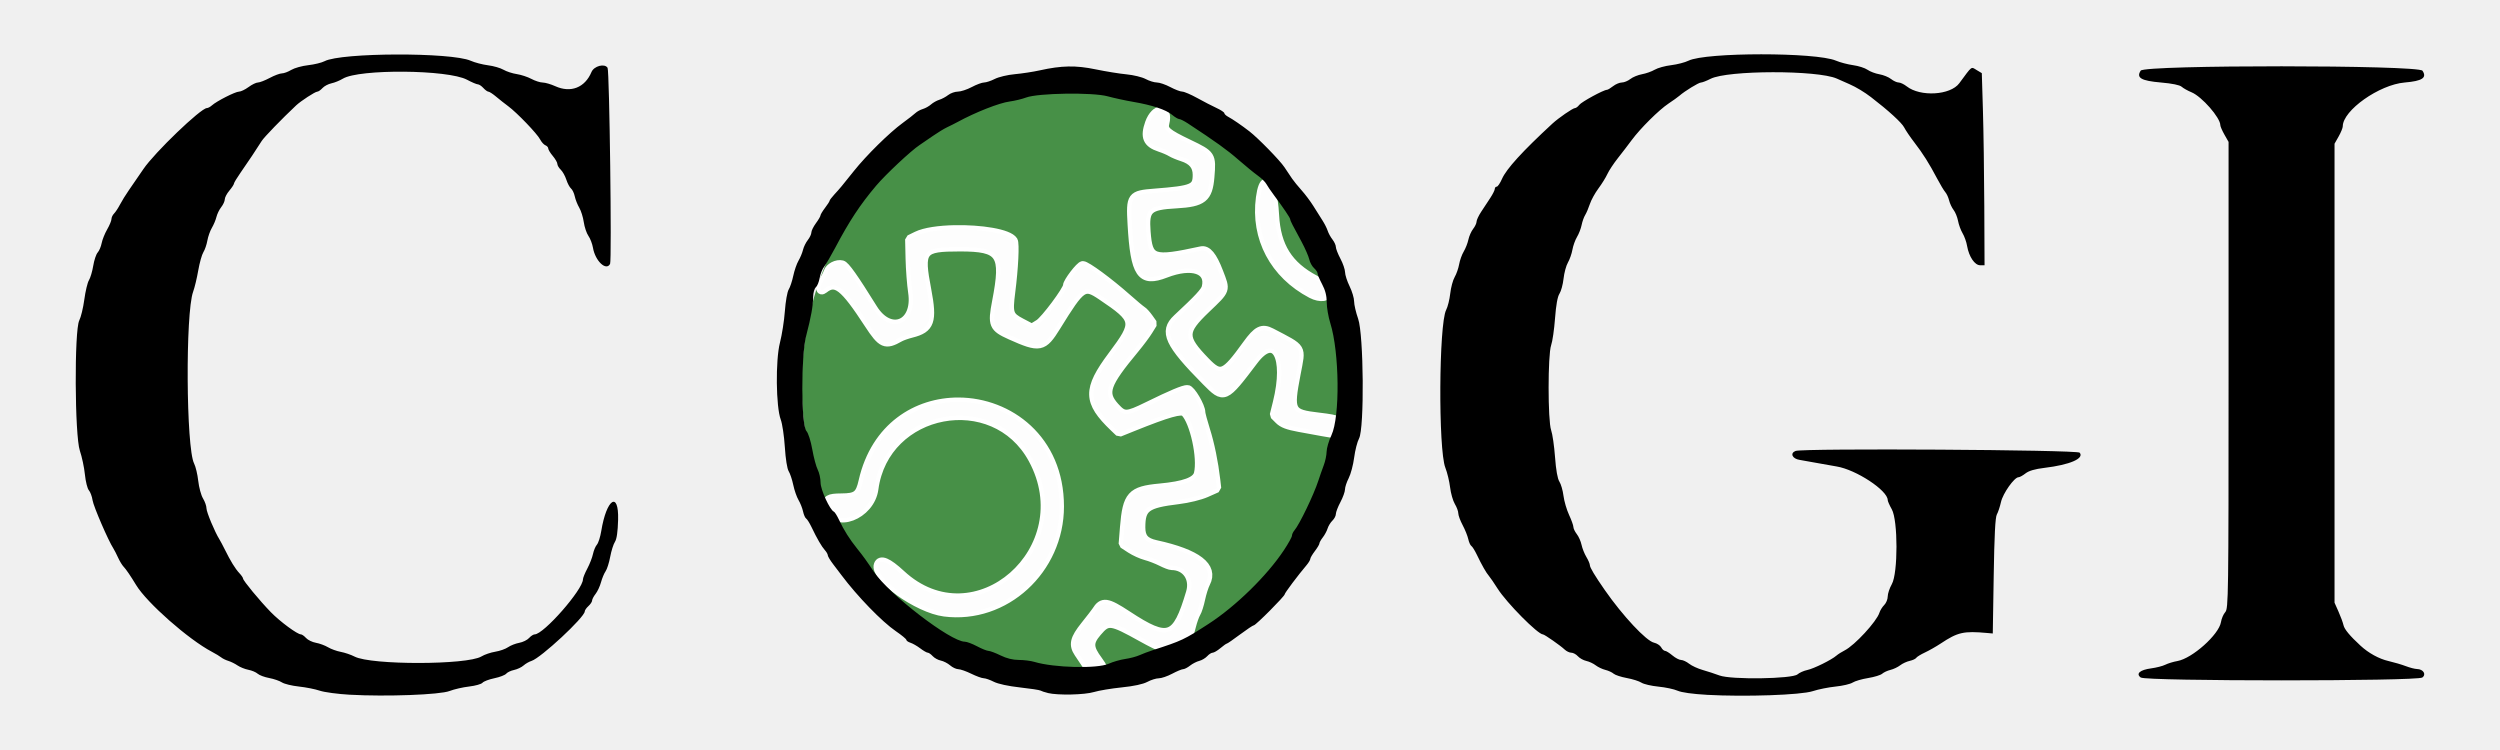
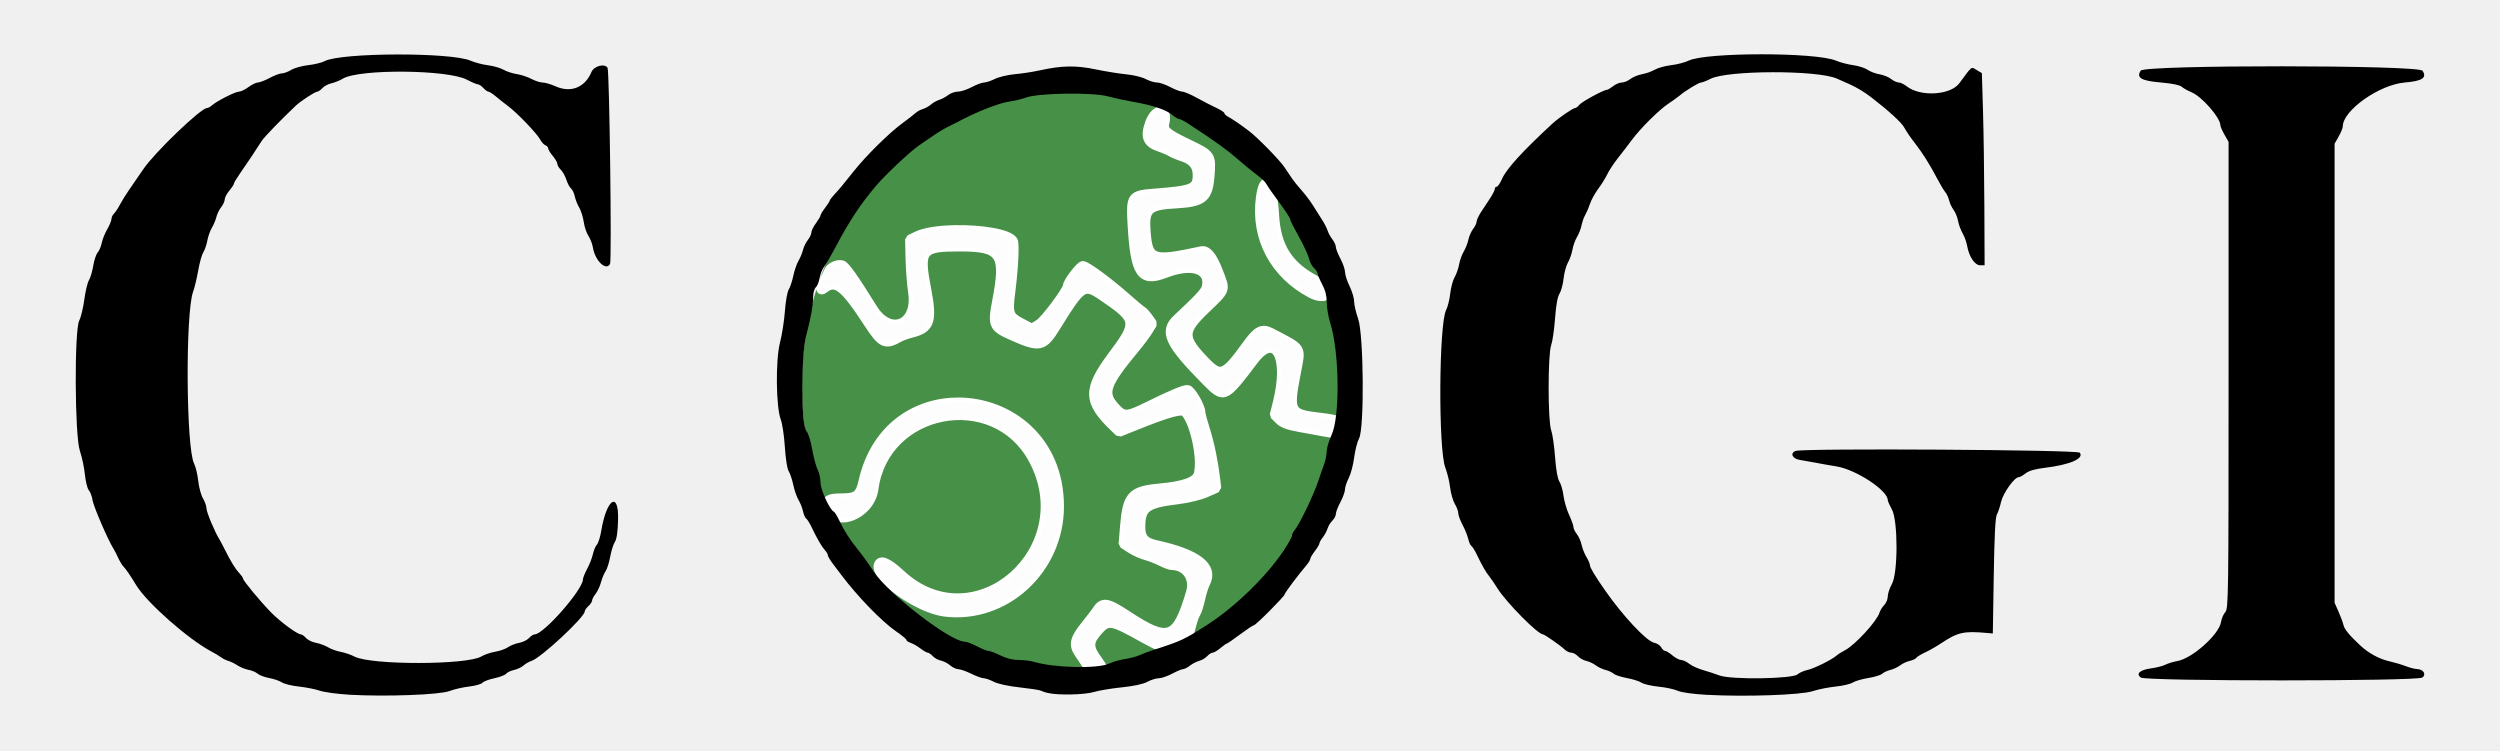
- <svg xmlns="http://www.w3.org/2000/svg" width="500" height="150" viewBox="0 0 132.292 39.688" version="1.1" id="svg1">
-   <defs id="defs1" />
-   <g id="layer1" transform="matrix(0.9394197,0,0,0.9394197,63.90884,9.33547)">
-     <ellipse style="fill:#479047;fill-opacity:1;fill-rule:evenodd;stroke:none;stroke-width:0.266" id="path49" cx="-7.557" cy="11.746" rx="15.309" ry="16.564" />
-     <path id="path56" style="fill:#fdfdfd;stroke-width:0.494;stroke-dasharray:none;stroke:#ffffff;stroke-opacity:1;stroke-linecap:butt;stroke-linejoin:bevel;paint-order:stroke markers fill" d="m -2.637,-3.696 c -0.207,2.176e-4 -0.485,0.232 -0.649,0.694 -0.279,0.785 -0.128,1.138 0.589,1.372 0.224,0.073 0.505,0.194 0.625,0.269 0.12,0.074 0.405,0.194 0.632,0.266 0.575,0.182 0.84,0.5 0.84,1.004 0,0.761 -0.223,0.857 -2.385,1.025 -1.329,0.103 -1.375,0.166 -1.284,1.758 0.161,2.818 0.501,3.316 1.893,2.776 1.498,-0.581 2.535,-0.226 2.283,0.782 -0.06,0.239 -0.434,0.641 -1.634,1.757 -0.783,0.728 -0.469,1.405 1.633,3.528 1.02,1.03 1.038,1.022 2.694,-1.167 1.202,-1.589 1.958,-0.218 1.313,2.379 l -0.173,0.695 0.274,0.274 c 0.203,0.203 0.495,0.314 1.13,0.43 0.471,0.086 1.077,0.197 1.347,0.246 v -2.58e-4 C 7.238,14.528 7.252,14.526 7.381,14.242 7.594,13.774 7.464,13.694 6.26,13.552 4.639,13.361 4.58,13.249 4.986,11.125 5.285,9.559 5.395,9.742 3.582,8.79 3.065,8.519 2.791,8.654 2.203,9.47 0.948,11.211 0.726,11.302 -0.123,10.425 -1.433,9.072 -1.43,8.739 -0.094,7.46 1.065,6.351 1.033,6.444 0.623,5.377 0.279,4.479 -0.027,4.111 -0.368,4.185 -3.116,4.781 -3.342,4.703 -3.464,3.115 -3.563,1.834 -3.351,1.639 -1.762,1.552 -0.282,1.47 0.032,1.219 0.13,0.037 0.232,-1.196 0.216,-1.221 -1.063,-1.834 c -1.256,-0.601 -1.446,-0.767 -1.345,-1.169 0.116,-0.462 -0.021,-0.693 -0.228,-0.693 z M 3.28,0.364 C 3.155,0.376 3.036,0.639 2.961,1.2 2.656,3.47 3.743,5.517 5.837,6.617 6.341,6.882 6.839,6.809 6.799,6.477 6.772,6.25 6.619,6.115 6.056,5.818 4.546,5.022 3.868,3.942 3.774,2.18 3.712,1.021 3.488,0.344 3.28,0.364 Z M -14.247,2.993 c -0.869,0.017 -1.689,0.129 -2.143,0.351 l -0.409,0.2 0.025,1.091 c 0.014,0.6 0.079,1.451 0.145,1.892 0.275,1.828 -1.261,2.459 -2.222,0.913 -1.09,-1.753 -1.559,-2.415 -1.746,-2.464 -0.292,-0.076 -0.713,0.141 -0.796,0.412 -0.039,0.126 -0.166,0.363 -0.282,0.528 -0.217,0.308 -0.175,0.616 0.058,0.428 0.661,-0.531 1.121,-0.172 2.511,1.961 0.748,1.147 0.945,1.233 1.769,0.764 0.116,-0.066 0.413,-0.17 0.66,-0.232 1.049,-0.261 1.196,-0.68 0.86,-2.439 -0.432,-2.26 -0.311,-2.418 1.858,-2.418 2.319,0 2.577,0.384 2.058,3.076 -0.251,1.302 -0.186,1.457 0.789,1.895 1.658,0.744 1.841,0.708 2.59,-0.504 1.42,-2.3 1.551,-2.39 2.54,-1.723 1.994,1.345 2.018,1.478 0.607,3.366 -1.43,1.913 -1.416,2.599 0.088,4.039 l 0.306,0.293 0.746,-0.301 c 2.013,-0.811 2.759,-1.021 2.949,-0.831 0.527,0.527 0.974,2.575 0.753,3.453 -0.108,0.428 -0.774,0.675 -2.171,0.804 -1.601,0.147 -1.847,0.421 -1.992,2.214 l -0.076,0.944 0.423,0.276 c 0.233,0.152 0.62,0.327 0.86,0.39 0.24,0.063 0.631,0.214 0.869,0.335 0.238,0.121 0.5,0.221 0.583,0.221 0.813,0 1.302,0.698 1.06,1.513 -0.785,2.636 -1.232,2.796 -3.548,1.273 -1.161,-0.764 -1.411,-0.796 -1.765,-0.225 -0.041,0.066 -0.323,0.431 -0.627,0.811 -0.601,0.752 -0.677,1.077 -0.362,1.55 0.105,0.157 0.323,0.483 0.485,0.725 0.162,0.242 0.358,0.467 0.436,0.499 0.635,0.264 0.724,-0.093 0.198,-0.798 -0.543,-0.728 -0.554,-1.028 -0.059,-1.606 0.597,-0.698 0.744,-0.679 2.521,0.31 1.97,1.097 2.38,1.004 2.787,-0.636 0.072,-0.289 0.191,-0.624 0.265,-0.744 0.074,-0.12 0.189,-0.478 0.255,-0.796 0.066,-0.318 0.194,-0.721 0.284,-0.895 0.479,-0.927 -0.474,-1.663 -2.812,-2.173 -0.618,-0.135 -0.842,-0.391 -0.842,-0.964 0,-1.12 0.292,-1.336 2.109,-1.556 0.551,-0.067 1.221,-0.231 1.566,-0.384 L 0.514,17.564 0.461,17.1 C 0.346,16.105 0.134,15.072 -0.118,14.276 -0.263,13.819 -0.381,13.374 -0.381,13.288 c 0,-0.33 -0.565,-1.29 -0.76,-1.29 -0.227,0 -0.877,0.273 -2.235,0.939 -1.204,0.591 -1.349,0.594 -1.848,0.042 -0.708,-0.784 -0.542,-1.264 1.132,-3.28 0.277,-0.334 0.616,-0.788 0.752,-1.008 L -3.092,8.291 -3.324,7.965 C -3.452,7.786 -3.621,7.601 -3.701,7.555 -3.78,7.509 -4.158,7.193 -4.54,6.854 -5.555,5.954 -6.828,5.016 -7.036,5.016 c -0.156,0 -0.872,0.935 -0.872,1.139 0,0.244 -1.262,1.936 -1.6,2.145 L -9.905,8.546 -10.49,8.24 c -0.704,-0.369 -0.753,-0.511 -0.599,-1.722 0.174,-1.36 0.241,-2.739 0.142,-2.897 -0.265,-0.422 -1.852,-0.656 -3.3,-0.628 z m 0.211,9.708 c -2.351,-0.009 -4.69,1.407 -5.384,4.461 -0.181,0.798 -0.362,0.937 -1.219,0.942 -0.723,0.004 -0.854,0.089 -0.754,0.487 0.326,1.297 2.398,0.512 2.596,-0.983 0.601,-4.528 6.757,-5.691 8.934,-1.688 2.761,5.076 -3.251,10.341 -7.411,6.489 -0.751,-0.695 -1.16,-0.866 -1.285,-0.539 -0.268,0.698 2.214,2.481 3.724,2.674 3.41,0.438 6.491,-2.387 6.491,-5.952 0,-3.793 -2.854,-5.88 -5.691,-5.891 z" />
-     <path style="fill:#000000;stroke-width:0.466" d="m -48.319,29.197 c -0.679,-0.038 -1.444,-0.141 -1.699,-0.228 -0.255,-0.087 -0.785,-0.192 -1.177,-0.234 -0.393,-0.042 -0.823,-0.147 -0.955,-0.233 -0.133,-0.087 -0.456,-0.198 -0.719,-0.247 -0.263,-0.049 -0.554,-0.158 -0.647,-0.242 -0.093,-0.084 -0.328,-0.184 -0.523,-0.221 -0.194,-0.037 -0.469,-0.148 -0.611,-0.245 -0.142,-0.097 -0.373,-0.212 -0.515,-0.255 -0.142,-0.043 -0.321,-0.13 -0.4,-0.194 -0.078,-0.064 -0.318,-0.209 -0.533,-0.322 -1.315,-0.693 -3.658,-2.757 -4.264,-3.757 -0.318,-0.525 -0.57,-0.893 -0.703,-1.03 -0.083,-0.085 -0.224,-0.317 -0.314,-0.515 -0.09,-0.198 -0.209,-0.43 -0.264,-0.515 -0.288,-0.442 -1.12,-2.369 -1.173,-2.715 -0.033,-0.219 -0.128,-0.474 -0.21,-0.566 -0.082,-0.092 -0.182,-0.492 -0.222,-0.888 -0.04,-0.396 -0.168,-0.998 -0.284,-1.338 -0.291,-0.853 -0.318,-6.79 -0.033,-7.341 0.093,-0.18 0.221,-0.71 0.284,-1.178 0.063,-0.467 0.18,-0.957 0.261,-1.087 0.081,-0.131 0.189,-0.496 0.241,-0.812 0.051,-0.316 0.164,-0.652 0.25,-0.747 0.086,-0.095 0.187,-0.332 0.224,-0.526 0.037,-0.194 0.177,-0.543 0.31,-0.774 0.133,-0.231 0.243,-0.494 0.243,-0.585 0,-0.09 0.066,-0.23 0.146,-0.31 0.08,-0.08 0.231,-0.309 0.335,-0.508 0.104,-0.199 0.327,-0.561 0.497,-0.804 0.338,-0.485 0.513,-0.739 0.819,-1.192 0.628,-0.929 3.24,-3.438 3.579,-3.438 0.063,0 0.19,-0.068 0.281,-0.15 0.264,-0.239 1.321,-0.776 1.527,-0.776 0.103,0 0.345,-0.116 0.537,-0.257 0.192,-0.142 0.43,-0.257 0.529,-0.257 0.099,0 0.398,-0.116 0.664,-0.257 0.266,-0.142 0.576,-0.257 0.688,-0.257 0.112,0 0.349,-0.088 0.525,-0.195 0.177,-0.107 0.605,-0.227 0.953,-0.266 0.347,-0.039 0.764,-0.141 0.926,-0.226 0.926,-0.488 7.14,-0.507 8.228,-0.025 0.23,0.102 0.67,0.217 0.978,0.256 0.308,0.039 0.698,0.151 0.868,0.25 0.17,0.099 0.507,0.21 0.75,0.246 0.243,0.037 0.613,0.158 0.822,0.27 0.209,0.112 0.497,0.205 0.64,0.206 0.142,0.001 0.461,0.094 0.708,0.206 0.871,0.395 1.671,0.082 2.039,-0.798 0.143,-0.341 0.745,-0.499 0.907,-0.237 0.106,0.172 0.243,10.851 0.141,11.045 -0.219,0.419 -0.836,-0.163 -0.964,-0.909 -0.038,-0.222 -0.153,-0.523 -0.257,-0.67 -0.103,-0.147 -0.22,-0.494 -0.26,-0.772 -0.04,-0.278 -0.154,-0.644 -0.255,-0.814 -0.1,-0.17 -0.214,-0.456 -0.252,-0.636 -0.038,-0.18 -0.133,-0.381 -0.212,-0.446 -0.078,-0.065 -0.197,-0.288 -0.264,-0.496 -0.067,-0.208 -0.208,-0.461 -0.314,-0.562 -0.106,-0.101 -0.192,-0.248 -0.192,-0.327 0,-0.078 -0.116,-0.28 -0.257,-0.448 -0.142,-0.168 -0.257,-0.359 -0.257,-0.423 0,-0.064 -0.071,-0.144 -0.158,-0.178 -0.087,-0.033 -0.222,-0.182 -0.299,-0.331 -0.168,-0.324 -1.306,-1.508 -1.794,-1.868 -0.191,-0.141 -0.498,-0.383 -0.683,-0.539 -0.185,-0.156 -0.381,-0.283 -0.435,-0.283 -0.055,0 -0.183,-0.093 -0.285,-0.206 -0.102,-0.113 -0.242,-0.206 -0.309,-0.206 -0.068,0 -0.344,-0.117 -0.613,-0.261 -1.076,-0.572 -6.078,-0.613 -6.994,-0.058 -0.175,0.106 -0.464,0.224 -0.642,0.261 -0.178,0.038 -0.405,0.158 -0.505,0.268 -0.1,0.11 -0.232,0.201 -0.294,0.202 -0.121,0.002 -0.924,0.524 -1.188,0.772 -0.809,0.761 -1.811,1.796 -1.941,2.005 -0.246,0.397 -0.803,1.232 -1.202,1.801 -0.198,0.283 -0.361,0.554 -0.362,0.603 -9.35e-4,0.048 -0.117,0.226 -0.259,0.394 -0.142,0.168 -0.257,0.389 -0.257,0.49 0,0.101 -0.09,0.298 -0.199,0.438 -0.11,0.139 -0.231,0.389 -0.271,0.554 -0.039,0.165 -0.154,0.44 -0.255,0.61 -0.101,0.17 -0.216,0.494 -0.256,0.721 -0.039,0.226 -0.141,0.521 -0.225,0.655 -0.084,0.134 -0.214,0.597 -0.289,1.029 -0.075,0.432 -0.204,0.971 -0.288,1.198 -0.439,1.194 -0.396,8.8 0.055,9.676 0.087,0.17 0.192,0.61 0.233,0.978 0.041,0.368 0.162,0.814 0.269,0.99 0.107,0.177 0.195,0.428 0.195,0.558 0,0.21 0.469,1.333 0.729,1.746 0.053,0.085 0.189,0.34 0.301,0.566 0.326,0.66 0.589,1.089 0.817,1.332 0.117,0.124 0.212,0.262 0.212,0.307 0,0.116 0.937,1.25 1.566,1.896 0.523,0.536 1.493,1.252 1.697,1.252 0.056,0 0.185,0.092 0.287,0.204 0.101,0.112 0.352,0.234 0.556,0.27 0.205,0.036 0.511,0.149 0.681,0.251 0.17,0.102 0.494,0.219 0.721,0.261 0.226,0.042 0.576,0.161 0.777,0.265 0.933,0.484 6.344,0.477 7.146,-0.009 0.172,-0.105 0.521,-0.224 0.776,-0.265 0.255,-0.041 0.579,-0.155 0.721,-0.254 0.142,-0.098 0.425,-0.21 0.629,-0.247 0.205,-0.037 0.455,-0.159 0.556,-0.272 0.101,-0.112 0.243,-0.204 0.314,-0.204 0.508,0 2.721,-2.523 2.721,-3.102 0,-0.078 0.11,-0.35 0.245,-0.604 0.135,-0.254 0.279,-0.625 0.32,-0.823 0.042,-0.198 0.141,-0.435 0.222,-0.526 0.08,-0.091 0.19,-0.436 0.244,-0.767 0.296,-1.817 0.994,-2.282 0.949,-0.631 -0.019,0.68 -0.077,1.086 -0.18,1.243 -0.084,0.128 -0.203,0.506 -0.265,0.839 -0.062,0.333 -0.178,0.7 -0.26,0.816 -0.081,0.116 -0.197,0.394 -0.258,0.618 -0.061,0.224 -0.198,0.52 -0.306,0.657 -0.108,0.137 -0.196,0.305 -0.196,0.374 0,0.069 -0.093,0.208 -0.206,0.311 -0.113,0.102 -0.206,0.237 -0.207,0.299 -0.002,0.329 -2.481,2.633 -3.003,2.792 -0.131,0.04 -0.332,0.155 -0.445,0.256 -0.113,0.101 -0.353,0.214 -0.533,0.252 -0.18,0.038 -0.381,0.133 -0.445,0.211 -0.065,0.078 -0.366,0.194 -0.668,0.256 -0.303,0.063 -0.602,0.177 -0.666,0.253 -0.064,0.077 -0.403,0.172 -0.754,0.213 -0.351,0.04 -0.847,0.154 -1.102,0.253 -0.546,0.212 -3.563,0.324 -5.61,0.209 z m 76.433,0.004 c -0.798,-0.044 -1.424,-0.132 -1.647,-0.231 -0.198,-0.088 -0.685,-0.192 -1.081,-0.23 -0.396,-0.039 -0.826,-0.139 -0.955,-0.223 -0.129,-0.084 -0.499,-0.202 -0.824,-0.261 -0.324,-0.059 -0.659,-0.17 -0.744,-0.245 -0.085,-0.076 -0.293,-0.171 -0.463,-0.213 -0.17,-0.041 -0.415,-0.158 -0.545,-0.258 -0.13,-0.101 -0.368,-0.212 -0.53,-0.247 -0.161,-0.035 -0.375,-0.154 -0.474,-0.264 -0.1,-0.11 -0.267,-0.2 -0.371,-0.2 -0.104,0 -0.274,-0.081 -0.377,-0.18 -0.223,-0.214 -1.132,-0.849 -1.216,-0.849 -0.289,0 -2.051,-1.78 -2.561,-2.586 -0.193,-0.305 -0.409,-0.621 -0.481,-0.703 -0.156,-0.178 -0.409,-0.622 -0.687,-1.204 -0.112,-0.234 -0.25,-0.455 -0.307,-0.49 -0.057,-0.035 -0.136,-0.21 -0.175,-0.389 -0.039,-0.179 -0.182,-0.532 -0.317,-0.786 -0.135,-0.254 -0.245,-0.553 -0.245,-0.666 0,-0.112 -0.087,-0.349 -0.194,-0.525 C 13.814,18.274 13.693,17.853 13.653,17.515 13.613,17.178 13.492,16.679 13.385,16.407 12.983,15.389 13.02,8.313 13.43,7.523 13.52,7.351 13.623,6.934 13.661,6.596 c 0.037,-0.338 0.149,-0.753 0.248,-0.923 0.099,-0.17 0.213,-0.494 0.253,-0.721 0.04,-0.226 0.156,-0.551 0.259,-0.721 0.102,-0.17 0.22,-0.471 0.262,-0.669 0.042,-0.198 0.163,-0.471 0.268,-0.606 0.106,-0.135 0.192,-0.318 0.192,-0.406 0,-0.088 0.116,-0.337 0.257,-0.552 0.142,-0.215 0.373,-0.568 0.515,-0.783 0.142,-0.215 0.257,-0.447 0.257,-0.515 0,-0.068 0.048,-0.123 0.107,-0.123 0.059,0 0.192,-0.197 0.297,-0.437 0.245,-0.561 1.153,-1.557 2.839,-3.114 0.345,-0.319 1.154,-0.875 1.272,-0.875 0.058,0 0.167,-0.081 0.241,-0.18 0.127,-0.17 1.374,-0.849 1.559,-0.849 0.048,2.29e-5 0.204,-0.093 0.348,-0.206 0.144,-0.113 0.365,-0.206 0.491,-0.206 0.126,0 0.343,-0.089 0.481,-0.197 0.138,-0.109 0.434,-0.23 0.657,-0.27 0.223,-0.04 0.545,-0.154 0.715,-0.254 0.17,-0.1 0.586,-0.215 0.925,-0.255 0.339,-0.041 0.779,-0.154 0.978,-0.253 0.964,-0.478 7.182,-0.481 8.301,-0.004 0.234,0.1 0.672,0.215 0.973,0.257 0.302,0.041 0.666,0.158 0.81,0.259 0.144,0.101 0.445,0.215 0.668,0.253 0.223,0.038 0.519,0.158 0.657,0.267 0.138,0.109 0.331,0.197 0.429,0.197 0.098,0 0.301,0.097 0.451,0.215 0.768,0.604 2.462,0.505 2.964,-0.173 0.748,-1.011 0.652,-0.938 0.979,-0.743 l 0.29,0.173 0.063,2.091 c 0.035,1.15 0.069,3.585 0.077,5.411 l 0.014,3.32 h -0.249 c -0.302,0 -0.627,-0.479 -0.733,-1.081 C 42.74,3.697 42.624,3.373 42.522,3.203 42.421,3.033 42.305,2.72 42.266,2.507 42.226,2.294 42.114,2.017 42.015,1.89 41.917,1.763 41.803,1.52 41.762,1.35 41.72,1.18 41.624,0.972 41.548,0.887 41.472,0.802 41.264,0.457 41.087,0.12 40.645,-0.721 40.284,-1.294 39.797,-1.924 c -0.227,-0.294 -0.482,-0.67 -0.566,-0.835 -0.136,-0.266 -0.89,-0.956 -1.865,-1.704 -0.374,-0.287 -0.842,-0.569 -1.222,-0.735 -0.142,-0.062 -0.459,-0.202 -0.706,-0.312 -1.09,-0.485 -6.156,-0.477 -7.113,0.012 -0.225,0.115 -0.469,0.209 -0.542,0.21 -0.131,0.002 -0.912,0.481 -1.214,0.745 -0.085,0.074 -0.361,0.272 -0.614,0.44 -0.539,0.358 -1.584,1.396 -2.076,2.062 -0.19,0.258 -0.539,0.712 -0.775,1.011 -0.236,0.298 -0.502,0.701 -0.591,0.895 -0.089,0.194 -0.317,0.562 -0.508,0.818 -0.19,0.256 -0.406,0.65 -0.48,0.875 -0.074,0.225 -0.192,0.502 -0.263,0.616 -0.071,0.113 -0.161,0.368 -0.201,0.566 -0.04,0.198 -0.156,0.499 -0.259,0.669 -0.102,0.17 -0.219,0.494 -0.259,0.721 -0.04,0.226 -0.154,0.551 -0.253,0.721 -0.099,0.17 -0.21,0.578 -0.246,0.907 -0.036,0.329 -0.14,0.711 -0.231,0.849 -0.108,0.165 -0.193,0.641 -0.249,1.386 -0.046,0.624 -0.145,1.307 -0.22,1.518 -0.189,0.535 -0.189,4.247 0,4.782 0.075,0.211 0.174,0.894 0.22,1.518 0.054,0.733 0.141,1.222 0.245,1.381 0.089,0.135 0.193,0.494 0.231,0.798 0.038,0.303 0.18,0.788 0.314,1.076 0.134,0.289 0.244,0.595 0.244,0.681 0,0.086 0.087,0.267 0.192,0.402 0.106,0.135 0.227,0.408 0.268,0.606 0.042,0.198 0.164,0.505 0.271,0.681 0.107,0.177 0.196,0.385 0.197,0.463 0.002,0.132 0.278,0.593 0.844,1.406 1.009,1.449 2.331,2.863 2.768,2.959 0.165,0.036 0.347,0.155 0.405,0.263 0.058,0.109 0.155,0.198 0.216,0.198 0.061,0 0.248,0.116 0.416,0.257 0.168,0.142 0.389,0.257 0.49,0.257 0.101,0 0.305,0.095 0.452,0.211 0.147,0.116 0.49,0.274 0.76,0.351 0.271,0.077 0.7,0.217 0.954,0.312 0.657,0.244 4.1,0.194 4.392,-0.064 0.105,-0.093 0.353,-0.203 0.551,-0.245 0.372,-0.079 1.365,-0.57 1.643,-0.813 0.087,-0.076 0.297,-0.208 0.467,-0.295 0.561,-0.284 1.797,-1.625 1.952,-2.117 0.042,-0.133 0.164,-0.33 0.272,-0.437 0.108,-0.108 0.196,-0.324 0.196,-0.48 0,-0.157 0.104,-0.469 0.232,-0.695 0.35,-0.62 0.349,-3.594 -0.002,-4.215 -0.127,-0.224 -0.23,-0.458 -0.23,-0.519 0,-0.544 -1.784,-1.717 -2.882,-1.895 -0.368,-0.06 -0.901,-0.154 -1.184,-0.21 -0.283,-0.056 -0.688,-0.128 -0.901,-0.161 -0.411,-0.064 -0.55,-0.378 -0.223,-0.503 0.417,-0.16 15.867,-0.066 16.003,0.097 0.272,0.327 -0.553,0.684 -1.982,0.856 -0.541,0.065 -0.882,0.165 -1.069,0.312 -0.151,0.119 -0.328,0.216 -0.394,0.216 -0.236,0 -0.877,0.906 -0.987,1.394 -0.06,0.267 -0.165,0.584 -0.234,0.704 -0.088,0.153 -0.141,1.187 -0.177,3.461 l -0.052,3.243 -0.309,-0.028 c -1.336,-0.121 -1.658,-0.048 -2.625,0.593 -0.255,0.169 -0.655,0.397 -0.889,0.506 -0.234,0.109 -0.455,0.245 -0.49,0.302 -0.035,0.057 -0.2,0.133 -0.367,0.17 -0.167,0.037 -0.409,0.149 -0.539,0.25 -0.13,0.101 -0.375,0.217 -0.545,0.258 -0.17,0.041 -0.379,0.138 -0.465,0.215 -0.086,0.077 -0.442,0.186 -0.791,0.243 -0.349,0.056 -0.743,0.171 -0.874,0.255 -0.131,0.084 -0.563,0.185 -0.959,0.225 -0.396,0.04 -0.975,0.156 -1.287,0.259 -0.661,0.218 -3.797,0.327 -5.971,0.207 z M -9.005,29.098 c -0.175,-0.042 -0.362,-0.103 -0.415,-0.136 -0.054,-0.033 -0.579,-0.113 -1.167,-0.178 -0.644,-0.071 -1.225,-0.197 -1.459,-0.316 -0.214,-0.109 -0.472,-0.199 -0.574,-0.2 -0.101,-4.66e-4 -0.416,-0.115 -0.699,-0.254 -0.283,-0.139 -0.612,-0.255 -0.731,-0.256 -0.119,-0.002 -0.327,-0.099 -0.462,-0.217 -0.135,-0.117 -0.372,-0.238 -0.525,-0.269 -0.154,-0.031 -0.358,-0.143 -0.455,-0.25 -0.097,-0.107 -0.222,-0.194 -0.279,-0.194 -0.057,0 -0.246,-0.109 -0.422,-0.243 -0.175,-0.133 -0.423,-0.275 -0.55,-0.316 -0.127,-0.04 -0.232,-0.112 -0.232,-0.16 0,-0.048 -0.266,-0.269 -0.592,-0.491 -0.786,-0.537 -2.166,-1.959 -3.07,-3.165 -0.085,-0.113 -0.292,-0.386 -0.46,-0.606 -0.168,-0.22 -0.305,-0.448 -0.305,-0.507 0,-0.059 -0.074,-0.188 -0.164,-0.288 -0.182,-0.201 -0.44,-0.646 -0.748,-1.291 -0.112,-0.234 -0.25,-0.455 -0.307,-0.49 -0.057,-0.035 -0.135,-0.214 -0.174,-0.397 -0.039,-0.183 -0.153,-0.472 -0.254,-0.642 -0.101,-0.17 -0.235,-0.553 -0.297,-0.852 -0.063,-0.299 -0.179,-0.646 -0.258,-0.772 -0.086,-0.137 -0.174,-0.685 -0.217,-1.361 -0.04,-0.623 -0.143,-1.318 -0.229,-1.544 -0.273,-0.719 -0.301,-3.344 -0.047,-4.335 0.115,-0.447 0.24,-1.252 0.279,-1.79 0.039,-0.538 0.135,-1.081 0.214,-1.207 0.079,-0.126 0.195,-0.473 0.258,-0.772 0.063,-0.299 0.195,-0.682 0.295,-0.852 0.1,-0.17 0.213,-0.444 0.253,-0.61 0.039,-0.165 0.161,-0.415 0.271,-0.554 0.11,-0.139 0.2,-0.331 0.2,-0.426 0,-0.095 0.116,-0.329 0.257,-0.521 0.142,-0.192 0.257,-0.389 0.257,-0.439 0,-0.049 0.116,-0.242 0.257,-0.427 0.142,-0.186 0.257,-0.366 0.257,-0.4 0,-0.035 0.119,-0.192 0.265,-0.351 0.336,-0.365 0.402,-0.445 1.097,-1.317 0.711,-0.892 2.004,-2.166 2.756,-2.714 0.311,-0.227 0.636,-0.479 0.721,-0.561 0.085,-0.081 0.27,-0.182 0.412,-0.224 0.142,-0.042 0.35,-0.158 0.463,-0.259 0.113,-0.1 0.322,-0.217 0.463,-0.26 0.142,-0.043 0.368,-0.164 0.503,-0.269 0.135,-0.105 0.38,-0.192 0.545,-0.192 0.165,0 0.517,-0.116 0.783,-0.257 0.266,-0.142 0.578,-0.257 0.694,-0.257 0.116,0 0.388,-0.09 0.605,-0.201 0.217,-0.11 0.724,-0.231 1.128,-0.267 0.404,-0.037 1.033,-0.133 1.397,-0.214 1.235,-0.275 2.041,-0.29 3.152,-0.058 0.563,0.117 1.345,0.244 1.738,0.281 0.393,0.037 0.879,0.156 1.079,0.263 0.201,0.108 0.486,0.196 0.634,0.196 0.148,0 0.487,0.116 0.753,0.257 0.266,0.142 0.57,0.257 0.676,0.257 0.105,0 0.485,0.162 0.844,0.361 0.359,0.199 0.849,0.452 1.09,0.563 0.241,0.111 0.437,0.242 0.437,0.292 0,0.05 0.104,0.145 0.232,0.212 0.234,0.123 0.758,0.483 1.183,0.813 0.494,0.384 1.706,1.624 1.966,2.012 0.15,0.225 0.347,0.518 0.437,0.652 C 4.846,0.263 5.085,0.557 5.287,0.782 5.489,1.007 5.786,1.403 5.947,1.661 6.108,1.919 6.339,2.286 6.461,2.476 6.583,2.666 6.716,2.93 6.758,3.064 c 0.042,0.133 0.162,0.353 0.268,0.488 0.105,0.135 0.192,0.325 0.192,0.422 0,0.097 0.116,0.394 0.257,0.661 0.142,0.266 0.259,0.609 0.261,0.762 0.002,0.153 0.117,0.509 0.256,0.792 0.139,0.283 0.254,0.667 0.254,0.853 4.675e-4,0.186 0.103,0.626 0.227,0.978 0.314,0.89 0.355,6.178 0.052,6.739 -0.099,0.184 -0.224,0.67 -0.277,1.081 -0.053,0.411 -0.191,0.93 -0.306,1.154 -0.115,0.224 -0.21,0.511 -0.21,0.638 0,0.127 -0.116,0.448 -0.257,0.714 -0.142,0.266 -0.257,0.568 -0.257,0.671 0,0.103 -0.087,0.269 -0.193,0.371 -0.106,0.101 -0.228,0.3 -0.272,0.442 -0.043,0.142 -0.165,0.368 -0.27,0.503 -0.105,0.135 -0.192,0.289 -0.192,0.341 0,0.053 -0.116,0.248 -0.257,0.433 -0.142,0.186 -0.257,0.384 -0.257,0.44 0,0.056 -0.095,0.214 -0.21,0.351 -0.482,0.568 -1.231,1.567 -1.231,1.641 0,0.108 -1.63,1.746 -1.738,1.746 -0.047,0 -0.395,0.232 -0.774,0.515 -0.379,0.283 -0.714,0.515 -0.746,0.515 -0.032,0 -0.195,0.116 -0.363,0.257 -0.168,0.142 -0.365,0.257 -0.436,0.257 -0.072,0 -0.211,0.088 -0.309,0.197 -0.098,0.108 -0.298,0.227 -0.445,0.264 -0.147,0.037 -0.382,0.157 -0.521,0.267 -0.139,0.11 -0.314,0.2 -0.389,0.2 -0.074,0 -0.353,0.116 -0.619,0.257 -0.266,0.142 -0.605,0.257 -0.753,0.257 -0.148,0 -0.438,0.091 -0.645,0.202 -0.241,0.129 -0.758,0.241 -1.44,0.31 -0.585,0.06 -1.291,0.178 -1.569,0.262 -0.527,0.159 -2.024,0.192 -2.592,0.056 z m 3.427,-1.648 c 0.238,-0.108 0.655,-0.228 0.926,-0.267 0.271,-0.039 0.632,-0.134 0.802,-0.211 0.17,-0.077 0.517,-0.208 0.772,-0.291 1.616,-0.523 1.751,-0.586 3.119,-1.471 1.535,-0.993 3.299,-2.717 4.253,-4.159 0.248,-0.374 0.451,-0.741 0.451,-0.815 0,-0.074 0.063,-0.208 0.139,-0.297 0.282,-0.329 1.092,-2.012 1.344,-2.79 0.082,-0.253 0.22,-0.646 0.306,-0.873 0.087,-0.226 0.16,-0.574 0.163,-0.772 0.003,-0.198 0.125,-0.615 0.272,-0.926 C 7.458,13.541 7.42,9.908 6.905,8.265 6.795,7.916 6.705,7.389 6.704,7.094 6.703,6.723 6.624,6.411 6.445,6.075 6.304,5.809 6.188,5.536 6.188,5.468 c 0,-0.068 -0.09,-0.205 -0.2,-0.304 C 5.878,5.065 5.757,4.844 5.72,4.673 5.682,4.503 5.487,4.056 5.286,3.68 5.085,3.304 4.858,2.881 4.783,2.74 4.707,2.598 4.645,2.45 4.645,2.41 4.644,2.335 4.24,1.736 3.72,1.041 3.551,0.815 3.362,0.537 3.301,0.424 3.24,0.31 3.027,0.102 2.827,-0.04 2.628,-0.181 2.133,-0.587 1.727,-0.94 1.086,-1.5 0.476,-1.938 -1.126,-2.991 -1.328,-3.123 -1.544,-3.231 -1.607,-3.231 c -0.063,0 -0.246,-0.109 -0.406,-0.243 -0.343,-0.286 -1.122,-0.545 -2.195,-0.728 -0.425,-0.072 -1.071,-0.213 -1.436,-0.312 -0.846,-0.23 -3.913,-0.183 -4.586,0.07 -0.226,0.085 -0.643,0.186 -0.926,0.224 -0.59,0.079 -1.924,0.604 -2.934,1.154 -0.142,0.077 -0.404,0.21 -0.584,0.294 -0.18,0.085 -0.543,0.306 -0.807,0.491 -0.264,0.185 -0.601,0.415 -0.748,0.512 -0.474,0.31 -1.914,1.658 -2.452,2.295 -0.906,1.074 -1.506,1.984 -2.304,3.496 -0.238,0.45 -0.517,0.927 -0.62,1.058 -0.104,0.132 -0.219,0.421 -0.256,0.642 -0.037,0.222 -0.134,0.457 -0.214,0.524 -0.081,0.067 -0.149,0.311 -0.152,0.546 -0.008,0.523 -0.111,1.102 -0.392,2.184 -0.297,1.144 -0.286,5.037 0.015,5.369 0.104,0.114 0.245,0.56 0.329,1.034 0.081,0.458 0.219,0.972 0.307,1.143 0.088,0.171 0.16,0.498 0.16,0.728 0,0.399 0.525,1.543 0.751,1.636 0.049,0.02 0.18,0.229 0.29,0.463 0.274,0.582 0.589,1.083 1.022,1.621 0.341,0.424 0.524,0.677 0.937,1.298 0.839,1.261 4.325,3.941 5.125,3.941 0.111,0 0.42,0.116 0.686,0.257 0.266,0.142 0.558,0.259 0.649,0.261 0.091,0.002 0.396,0.117 0.68,0.256 0.337,0.166 0.692,0.254 1.03,0.254 0.283,4.66e-4 0.677,0.05 0.875,0.11 1.103,0.333 3.549,0.393 4.19,0.102 z m 58.138,0.779 c -0.296,-0.216 -0.05,-0.434 0.586,-0.518 0.291,-0.039 0.649,-0.131 0.796,-0.205 0.147,-0.074 0.452,-0.168 0.679,-0.207 0.836,-0.147 2.34,-1.49 2.454,-2.191 0.032,-0.2 0.142,-0.455 0.244,-0.567 0.175,-0.194 0.185,-0.855 0.185,-13.344 V -1.944 l -0.232,-0.408 c -0.127,-0.224 -0.232,-0.464 -0.232,-0.533 0,-0.424 -1.043,-1.615 -1.624,-1.855 -0.211,-0.087 -0.461,-0.227 -0.556,-0.312 -0.109,-0.097 -0.538,-0.184 -1.166,-0.238 -1.116,-0.096 -1.404,-0.265 -1.139,-0.669 0.216,-0.33 15.654,-0.323 15.873,0.006 0.264,0.397 -0.013,0.58 -1.001,0.663 -1.435,0.12 -3.49,1.574 -3.49,2.469 0,0.087 -0.104,0.343 -0.232,0.569 l -0.232,0.41 v 12.927 12.927 l 0.225,0.506 c 0.124,0.278 0.25,0.622 0.281,0.764 0.05,0.228 0.358,0.599 0.959,1.153 0.451,0.416 1.045,0.742 1.572,0.863 0.311,0.072 0.751,0.201 0.978,0.288 0.226,0.087 0.51,0.16 0.631,0.162 0.355,0.007 0.539,0.303 0.298,0.479 -0.292,0.214 -15.565,0.214 -15.857,0 z" id="path43" />
+ <svg xmlns="http://www.w3.org/2000/svg" viewBox="0 0 132.292 39.688">
+   <g transform="matrix(.93942 0 0 .93942 63.909 9.335)">
+     <ellipse cx="-7.557" cy="11.746" rx="15.309" ry="16.564" style="fill:#479047;fill-opacity:1;fill-rule:evenodd;stroke:none;stroke-width:.266" />
+     <path d="M-2.637-3.696c-.207 0-.485.232-.649.694-.279.785-.128 1.138.589 1.373.224.073.505.194.625.268.12.074.405.194.633.266.575.183.84.5.84 1.005 0 .761-.223.857-2.385 1.024-1.33.103-1.375.166-1.285 1.758.161 2.818.501 3.316 1.893 2.776C-.878 4.887.16 5.243-.093 6.25c-.06.239-.434.64-1.634 1.757-.783.728-.47 1.405 1.633 3.528 1.02 1.03 1.038 1.022 2.694-1.167 1.202-1.59 1.958-.219 1.313 2.38l-.173.694.274.274c.204.203.495.314 1.13.43.472.085 1.078.196 1.348.246.746.136.76.134.89-.15.212-.468.082-.548-1.122-.69-1.62-.191-1.68-.303-1.274-2.427.3-1.566.41-1.383-1.404-2.335-.517-.27-.79-.136-1.379.68-1.255 1.74-1.477 1.832-2.326.955-1.31-1.353-1.307-1.686.03-2.965 1.158-1.11 1.126-1.016.716-2.083-.344-.898-.65-1.266-.991-1.192-2.748.596-2.974.518-3.096-1.07-.099-1.28.113-1.476 1.702-1.563C-.282 1.47.032 1.219.13.037c.102-1.233.086-1.258-1.193-1.87C-2.32-2.436-2.51-2.6-2.41-3.004c.116-.462-.02-.693-.228-.693zM3.28.364c-.125.012-.244.275-.32.836-.304 2.27.783 4.317 2.877 5.417.504.265 1.002.192.962-.14-.027-.227-.18-.362-.743-.66-1.51-.795-2.188-1.875-2.282-3.637C3.712 1.02 3.488.344 3.28.364Zm-17.527 2.63c-.87.016-1.689.128-2.143.35l-.409.2.025 1.09c.013.6.079 1.452.145 1.893.275 1.827-1.26 2.459-2.222.913-1.09-1.753-1.559-2.415-1.746-2.464-.291-.076-.712.141-.796.412a2.397 2.397 0 0 1-.282.528c-.217.308-.175.615.058.427.66-.53 1.121-.171 2.51 1.961.749 1.148.946 1.233 1.77.765.116-.066.413-.17.66-.232 1.049-.261 1.196-.68.86-2.44-.433-2.26-.312-2.417 1.858-2.417 2.32 0 2.576.384 2.058 3.076-.25 1.301-.186 1.457.79 1.895 1.658.743 1.84.708 2.59-.505 1.419-2.3 1.55-2.39 2.539-1.723 1.994 1.345 2.018 1.478.607 3.366-1.43 1.913-1.416 2.599.088 4.039l.305.293.746-.3c2.013-.812 2.759-1.022 2.949-.832.527.527.973 2.575.753 3.453-.108.429-.774.675-2.171.804-1.6.147-1.847.421-1.992 2.214l-.076.944.424.275c.232.152.62.327.86.39s.63.214.868.336c.237.121.5.22.583.22.813 0 1.302.699 1.06 1.513-.786 2.636-1.232 2.797-3.548 1.274-1.162-.764-1.411-.796-1.765-.226-.04.066-.323.43-.627.812-.601.751-.677 1.077-.362 1.55l.485.725c.162.242.358.466.436.499.635.263.724-.093.198-.798-.543-.728-.554-1.028-.06-1.606.598-.698.745-.68 2.522.31 1.97 1.098 2.38 1.004 2.787-.635.072-.29.191-.625.266-.745.074-.12.188-.478.254-.796.066-.318.194-.72.284-.894.48-.928-.474-1.664-2.812-2.173-.619-.135-.843-.392-.843-.964 0-1.12.293-1.336 2.11-1.557.55-.067 1.22-.231 1.565-.383l.602-.267-.053-.464c-.115-.995-.327-2.028-.579-2.824-.145-.457-.263-.902-.263-.988 0-.33-.565-1.29-.76-1.29-.227 0-.876.273-2.234.94-1.204.59-1.35.594-1.848.042-.708-.784-.542-1.264 1.132-3.28.278-.335.616-.788.752-1.008l.247-.4-.232-.327c-.128-.18-.297-.364-.377-.41-.08-.046-.457-.362-.84-.7-1.014-.901-2.287-1.839-2.495-1.839-.156 0-.872.936-.872 1.14 0 .244-1.262 1.936-1.6 2.145l-.397.245-.585-.306c-.704-.369-.753-.511-.599-1.722.174-1.36.241-2.739.142-2.897-.265-.422-1.852-.656-3.3-.628zm.211 9.708c-2.35-.01-4.69 1.407-5.384 4.46-.18.798-.362.937-1.218.942-.723.004-.855.089-.755.487.326 1.297 2.398.512 2.597-.984.6-4.527 6.756-5.69 8.933-1.687 2.761 5.076-3.251 10.34-7.41 6.489-.751-.695-1.16-.866-1.286-.539-.268.698 2.214 2.48 3.724 2.675 3.41.437 6.49-2.387 6.49-5.952 0-3.793-2.854-5.88-5.69-5.891z" style="fill:#fdfdfd;stroke-width:.494;stroke-dasharray:none;stroke:#fff;stroke-opacity:1;stroke-linecap:butt;stroke-linejoin:bevel;paint-order:stroke markers fill" />
+     <path d="M-48.32 29.197c-.678-.038-1.443-.14-1.698-.228-.254-.087-.784-.192-1.177-.233-.393-.042-.823-.147-.955-.234-.133-.087-.457-.198-.72-.247-.262-.05-.554-.158-.646-.243-.093-.084-.329-.183-.523-.22a1.928 1.928 0 0 1-.61-.246 2.248 2.248 0 0 0-.516-.254 1.41 1.41 0 0 1-.4-.194 4.44 4.44 0 0 0-.533-.322c-1.315-.693-3.658-2.757-4.264-3.757-.318-.525-.57-.893-.703-1.03-.083-.085-.225-.316-.314-.514a5.223 5.223 0 0 0-.264-.515c-.288-.442-1.12-2.37-1.173-2.715-.033-.22-.128-.474-.21-.566-.082-.092-.182-.492-.222-.888a7.282 7.282 0 0 0-.284-1.338c-.29-.853-.317-6.79-.033-7.34.094-.181.221-.711.284-1.178.063-.468.18-.957.261-1.088.081-.13.19-.496.241-.812.051-.316.164-.652.25-.747.086-.095.186-.331.224-.526a3.07 3.07 0 0 1 .31-.774c.133-.232.242-.495.242-.585 0-.09.066-.23.146-.31.081-.08.232-.309.335-.508.104-.198.327-.56.497-.803.338-.485.513-.74.82-1.193.628-.929 3.24-3.438 3.578-3.438.063 0 .19-.067.281-.15.265-.24 1.32-.776 1.527-.776.103 0 .345-.116.537-.258.192-.141.43-.257.529-.257.1 0 .398-.116.664-.257.267-.142.576-.258.689-.258.112 0 .348-.087.525-.195.176-.107.605-.227.952-.266.348-.039.765-.14.927-.226.926-.488 7.14-.507 8.228-.025.23.102.67.217.978.256.307.039.698.151.868.25.17.1.507.21.75.247.243.036.613.158.822.27.21.112.497.205.64.206.142.002.46.094.707.206.87.395 1.671.082 2.039-.798.142-.342.745-.5.907-.238.106.172.243 10.851.141 11.045-.22.419-.836-.163-.964-.91a1.971 1.971 0 0 0-.256-.67c-.103-.147-.22-.494-.26-.772-.04-.277-.155-.644-.255-.813-.1-.17-.214-.457-.252-.637-.038-.18-.133-.38-.212-.445-.078-.065-.197-.289-.264-.497-.067-.207-.208-.46-.314-.561-.106-.102-.192-.249-.192-.327 0-.078-.116-.28-.258-.448-.141-.169-.257-.359-.257-.423 0-.065-.071-.145-.158-.178-.087-.034-.222-.183-.3-.331-.168-.324-1.306-1.509-1.793-1.868-.19-.141-.498-.383-.683-.54-.185-.155-.38-.282-.435-.282-.054 0-.183-.093-.285-.206-.103-.113-.242-.206-.31-.206s-.344-.117-.613-.26c-1.076-.573-6.079-.614-6.994-.058a2.488 2.488 0 0 1-.643.261c-.178.038-.405.159-.504.269-.1.11-.232.2-.294.202-.121.002-.924.524-1.188.772-.809.76-1.811 1.796-1.94 2.005a50.402 50.402 0 0 1-1.203 1.802c-.198.283-.36.554-.361.602-.001.049-.118.226-.26.394-.14.169-.257.39-.257.49 0 .102-.09.299-.199.438-.11.14-.232.389-.27.554-.04.166-.154.44-.256.61-.1.17-.216.494-.255.72-.04.227-.14.522-.225.656-.084.134-.214.597-.29 1.03-.074.431-.204.97-.287 1.197-.439 1.194-.395 8.8.055 9.676.088.17.193.61.234.978.04.368.162.814.269.99.107.177.195.428.195.558 0 .21.469 1.333.729 1.746.053.085.189.34.3.566.326.66.59 1.09.818 1.332.116.124.212.262.212.307 0 .116.937 1.25 1.566 1.896.523.536 1.493 1.252 1.697 1.252.056 0 .185.092.287.204.101.112.351.234.556.27.204.036.51.15.68.25.17.102.495.22.721.261.227.042.576.161.777.266.933.484 6.344.477 7.146-.01.172-.104.52-.223.776-.265.254-.04.579-.155.72-.254.142-.098.425-.21.63-.246.204-.038.454-.16.556-.272.101-.112.242-.204.313-.204.508 0 2.722-2.523 2.722-3.102 0-.078.11-.35.245-.604a3.91 3.91 0 0 0 .32-.823c.041-.198.141-.435.221-.526.08-.092.19-.437.244-.767.296-1.817.995-2.282.95-.631-.019.68-.078 1.086-.18 1.243-.085.129-.204.506-.265.839-.062.333-.179.7-.26.815-.081.116-.198.394-.258.619-.06.224-.199.52-.306.657-.108.137-.196.305-.196.374 0 .068-.093.208-.206.31-.114.103-.207.238-.207.3-.002.328-2.481 2.633-3.003 2.791-.131.04-.331.155-.445.256-.113.1-.353.214-.533.252-.18.038-.38.133-.445.211-.065.079-.366.194-.669.257-.302.063-.602.177-.666.253-.063.077-.403.172-.754.213-.351.04-.847.154-1.102.253-.545.212-3.563.325-5.61.21zm76.434.005c-.797-.044-1.423-.132-1.647-.231-.198-.088-.684-.192-1.08-.23-.397-.04-.826-.14-.955-.224-.129-.084-.5-.202-.824-.26-.324-.06-.659-.17-.744-.246-.085-.076-.293-.172-.463-.213a1.73 1.73 0 0 1-.545-.258c-.13-.1-.369-.212-.53-.248a1.05 1.05 0 0 1-.474-.264c-.1-.11-.267-.2-.371-.2-.105 0-.274-.081-.377-.18-.223-.215-1.132-.85-1.216-.85-.29 0-2.052-1.78-2.561-2.585a8.886 8.886 0 0 0-.481-.703c-.156-.178-.41-.622-.687-1.204-.112-.234-.25-.455-.308-.49-.056-.035-.135-.21-.174-.389a3.922 3.922 0 0 0-.317-.786c-.135-.254-.246-.553-.246-.666 0-.112-.087-.348-.194-.525-.106-.176-.227-.597-.267-.935a5.402 5.402 0 0 0-.268-1.108c-.402-1.018-.365-8.094.045-8.884.09-.172.193-.589.23-.927.038-.337.15-.753.25-.922.098-.17.212-.495.252-.721.04-.227.156-.55.259-.72.102-.17.22-.472.262-.67.042-.198.163-.47.268-.606.106-.135.193-.317.193-.406 0-.088.116-.337.257-.552l.515-.783c.141-.216.257-.447.257-.515s.048-.123.107-.123.192-.197.297-.438c.245-.56 1.153-1.557 2.839-3.114.345-.318 1.154-.875 1.272-.875.058 0 .166-.08.24-.18.128-.17 1.374-.849 1.56-.849.048 0 .204-.093.348-.206.144-.113.365-.206.492-.206.126 0 .342-.089.48-.197.138-.109.434-.23.657-.27a2.59 2.59 0 0 0 .716-.254c.17-.1.586-.215.925-.255.34-.04.78-.155.978-.253.964-.478 7.182-.481 8.3-.004.234.1.672.215.974.257.302.041.667.158.81.259.145.1.445.215.669.253.223.038.52.158.657.267.138.109.331.197.43.197.097 0 .3.097.45.215.768.604 2.462.505 2.964-.173.748-1.011.652-.938.979-.743l.29.173.063 2.091c.035 1.15.07 3.586.077 5.412l.014 3.32h-.249c-.302 0-.626-.48-.732-1.081a2.543 2.543 0 0 0-.258-.721 2.518 2.518 0 0 1-.256-.696c-.04-.213-.152-.49-.25-.617a1.712 1.712 0 0 1-.254-.54c-.042-.17-.138-.378-.214-.463-.076-.085-.284-.43-.46-.767-.443-.84-.804-1.414-1.291-2.044a7.24 7.24 0 0 1-.567-.835c-.135-.266-.89-.955-1.864-1.704a6.365 6.365 0 0 0-1.222-.735c-.142-.062-.46-.202-.706-.312-1.09-.484-6.156-.476-7.113.012-.224.115-.468.21-.541.21-.13.002-.912.482-1.214.745a8.48 8.48 0 0 1-.614.44c-.54.359-1.584 1.396-2.076 2.063-.19.257-.54.712-.775 1.01-.236.299-.502.702-.59.895a5.77 5.77 0 0 1-.508.818c-.19.256-.407.65-.48.875a3.584 3.584 0 0 1-.264.616c-.07.113-.161.368-.201.566-.04.198-.156.499-.259.669-.102.17-.219.494-.259.72-.04.227-.153.551-.253.721-.099.17-.21.578-.246.907-.036.329-.14.71-.23.849-.109.165-.194.641-.25 1.386-.045.624-.144 1.308-.22 1.519-.189.535-.189 4.246 0 4.781.076.211.175.895.22 1.519.055.732.142 1.222.246 1.38.088.136.192.495.23.798.04.304.18.788.315 1.077.134.288.244.595.244.68 0 .087.086.268.192.403.106.135.227.407.269.605.041.199.163.505.27.682.108.176.196.385.197.463.002.132.278.593.844 1.406 1.009 1.45 2.331 2.863 2.768 2.96.165.035.347.154.405.262.058.109.156.198.216.198s.248.116.416.257c.168.142.389.258.49.258.101 0 .305.095.452.21.148.117.49.274.76.351.271.077.7.217.954.312.657.244 4.1.194 4.392-.064.105-.093.353-.203.551-.245.372-.079 1.365-.57 1.644-.813.086-.076.297-.209.466-.295.561-.284 1.797-1.625 1.952-2.117a1.29 1.29 0 0 1 .272-.438.781.781 0 0 0 .196-.48c0-.157.104-.47.231-.695.35-.62.35-3.594-.002-4.215-.126-.224-.23-.458-.23-.519 0-.544-1.783-1.716-2.882-1.895-.368-.06-.9-.153-1.184-.21a28.507 28.507 0 0 0-.9-.16c-.411-.064-.55-.378-.224-.503.417-.16 15.868-.066 16.003.097.272.327-.552.684-1.982.856-.54.065-.881.165-1.069.312-.151.12-.328.217-.393.217-.237 0-.878.905-.987 1.393-.06.267-.165.584-.234.704-.088.153-.141 1.187-.177 3.461l-.052 3.243-.308-.028c-1.337-.121-1.659-.048-2.625.593-.255.17-.655.397-.89.506-.234.11-.455.245-.49.302-.035.057-.2.134-.367.17-.166.037-.409.15-.539.25-.13.1-.375.217-.545.258-.17.041-.38.138-.465.216-.085.077-.441.186-.79.242-.35.056-.743.171-.875.255-.13.084-.562.185-.959.225-.396.04-.975.156-1.286.258-.661.218-3.798.327-5.97.208zm-37.119-.104a2.074 2.074 0 0 1-.415-.136c-.054-.033-.579-.113-1.167-.178-.645-.07-1.225-.197-1.46-.316-.214-.11-.472-.2-.573-.2-.102 0-.416-.115-.7-.254-.282-.14-.611-.255-.73-.256-.119-.002-.326-.1-.462-.217a1.374 1.374 0 0 0-.525-.27.972.972 0 0 1-.455-.25c-.096-.106-.222-.193-.278-.193-.057 0-.247-.11-.422-.243a2.34 2.34 0 0 0-.55-.315c-.127-.04-.232-.113-.232-.16 0-.048-.266-.27-.592-.492-.786-.537-2.165-1.96-3.07-3.165a123.44 123.44 0 0 0-.459-.606c-.168-.22-.305-.448-.305-.507 0-.058-.074-.188-.164-.287-.182-.201-.44-.646-.748-1.291-.112-.234-.25-.455-.307-.49-.057-.035-.135-.214-.174-.398a2.544 2.544 0 0 0-.254-.642c-.101-.17-.235-.553-.297-.852-.063-.299-.179-.646-.259-.772-.086-.137-.173-.685-.216-1.361-.04-.623-.143-1.318-.229-1.544-.273-.72-.301-3.344-.047-4.335.115-.447.24-1.252.279-1.79.039-.538.135-1.08.214-1.207.08-.125.195-.473.258-.772.062-.299.195-.682.295-.852.1-.17.213-.444.252-.61.04-.165.161-.414.271-.554.11-.14.2-.33.2-.425 0-.095.115-.33.257-.521.141-.192.257-.39.257-.439 0-.05.116-.241.258-.427.141-.186.257-.366.257-.4 0-.035.119-.193.264-.35.336-.366.402-.446 1.098-1.318.71-.892 2.004-2.166 2.755-2.714.312-.227.636-.48.721-.56a1.2 1.2 0 0 1 .412-.225c.141-.042.35-.158.463-.258.113-.1.322-.217.463-.26.142-.043.368-.164.503-.27.135-.105.38-.191.545-.191.165 0 .518-.116.783-.257.266-.142.579-.258.694-.258.116 0 .388-.09.605-.2.217-.11.724-.231 1.128-.268a13.308 13.308 0 0 0 1.397-.214c1.235-.274 2.041-.29 3.152-.057.563.117 1.346.243 1.739.28.392.038.878.156 1.079.264.2.107.486.195.634.195.148 0 .487.116.753.258.267.141.57.257.676.257.106 0 .485.162.844.361.359.198.849.452 1.09.562.24.111.437.243.437.292 0 .05.104.145.232.212.234.123.758.483 1.183.813.494.384 1.706 1.624 1.966 2.012l.437.652c.09.134.329.428.53.653.203.225.5.62.66.879.162.258.393.625.515.815.122.19.255.454.297.588.042.133.162.352.268.487.105.135.191.325.191.423 0 .097.116.394.258.66.141.266.259.61.26.762.002.153.118.51.257.792.139.283.253.667.254.853 0 .186.102.626.227.978.314.89.355 6.177.052 6.739-.1.184-.224.67-.277 1.08-.052.411-.19.93-.306 1.155-.115.224-.21.511-.21.638s-.116.448-.257.714c-.142.266-.258.568-.258.67 0 .103-.086.27-.193.371a1.21 1.21 0 0 0-.271.442 1.882 1.882 0 0 1-.27.503c-.106.135-.192.288-.192.341 0 .053-.116.248-.257.433-.142.186-.258.384-.258.44 0 .057-.094.215-.21.351-.482.568-1.23 1.567-1.23 1.641 0 .109-1.631 1.747-1.739 1.747-.047 0-.395.231-.774.514-.379.284-.714.515-.746.515-.032 0-.195.116-.364.257-.168.142-.364.258-.436.258-.072 0-.21.088-.308.196a1.05 1.05 0 0 1-.446.264 1.683 1.683 0 0 0-.52.267c-.14.11-.315.2-.39.2-.074 0-.352.115-.619.257-.266.141-.605.257-.753.257-.148 0-.438.09-.645.202-.241.129-.758.24-1.44.31-.585.06-1.29.178-1.569.262-.527.159-2.024.191-2.592.055zm3.428-1.648c.238-.108.655-.228.926-.267.272-.038.632-.133.802-.21.17-.078.518-.21.772-.292 1.617-.522 1.751-.586 3.12-1.47 1.535-.994 3.298-2.718 4.253-4.16.248-.374.45-.74.45-.815 0-.074.063-.208.14-.297.282-.33 1.092-2.012 1.344-2.79.082-.253.22-.646.306-.873.087-.226.16-.573.163-.772.003-.198.125-.615.272-.926.487-1.037.449-4.67-.066-6.313-.11-.35-.2-.876-.2-1.17-.002-.372-.081-.684-.26-1.02-.141-.266-.257-.539-.257-.607 0-.067-.09-.204-.2-.304-.11-.1-.23-.32-.268-.49-.038-.171-.233-.618-.434-.994l-.503-.94c-.076-.142-.138-.29-.138-.33 0-.075-.405-.674-.925-1.369A7.006 7.006 0 0 1 3.3.424C3.24.31 3.028.102 2.828-.04a19.72 19.72 0 0 1-1.1-.9c-.641-.56-1.25-.998-2.853-2.05-.202-.133-.418-.24-.481-.24-.064 0-.247-.11-.407-.244-.342-.286-1.122-.545-2.195-.728a18.57 18.57 0 0 1-1.436-.312c-.846-.23-3.913-.183-4.586.07a5.127 5.127 0 0 1-.926.224c-.59.079-1.925.604-2.934 1.154-.142.077-.405.21-.584.295-.18.084-.543.305-.807.49s-.6.416-.748.512c-.474.31-1.914 1.658-2.452 2.295-.907 1.074-1.507 1.984-2.304 3.496-.238.45-.517.926-.62 1.058-.104.132-.22.42-.257.642-.037.222-.134.458-.214.524-.081.068-.15.312-.153.547-.007.523-.111 1.101-.392 2.184-.297 1.143-.286 5.037.015 5.369.103.114.245.56.328 1.034.08.458.219.972.307 1.142.088.17.16.499.16.729 0 .399.525 1.543.75 1.636.05.02.18.229.291.463.274.582.59 1.083 1.022 1.62.34.425.524.678.937 1.3.84 1.26 4.325 3.94 5.125 3.94.112 0 .42.116.686.258.267.141.559.258.65.26.09.002.396.117.679.257.337.165.692.253 1.03.254.283 0 .677.05.875.11 1.103.333 3.549.392 4.19.101zm58.138.779c-.296-.217-.05-.434.586-.519.29-.038.649-.13.796-.205.147-.074.452-.168.679-.207.836-.147 2.34-1.49 2.454-2.191.032-.2.142-.455.243-.567.176-.194.185-.855.185-13.344v-13.14l-.232-.408c-.127-.224-.231-.464-.231-.533 0-.424-1.043-1.615-1.624-1.855-.21-.087-.461-.227-.556-.311-.109-.097-.538-.185-1.166-.239-1.115-.095-1.404-.265-1.139-.669.216-.33 15.654-.323 15.873.007.263.397-.013.58-1.001.663-1.435.12-3.49 1.573-3.49 2.469 0 .087-.104.343-.232.569l-.231.41v25.855l.224.506c.124.279.25.622.281.764.05.228.359.599.96 1.153.45.416 1.045.742 1.571.863.312.071.752.2.978.288.227.086.51.16.631.162.355.007.539.303.298.479-.292.213-15.565.213-15.857 0z" style="fill:#000;stroke-width:.466" />
  </g>
</svg>
